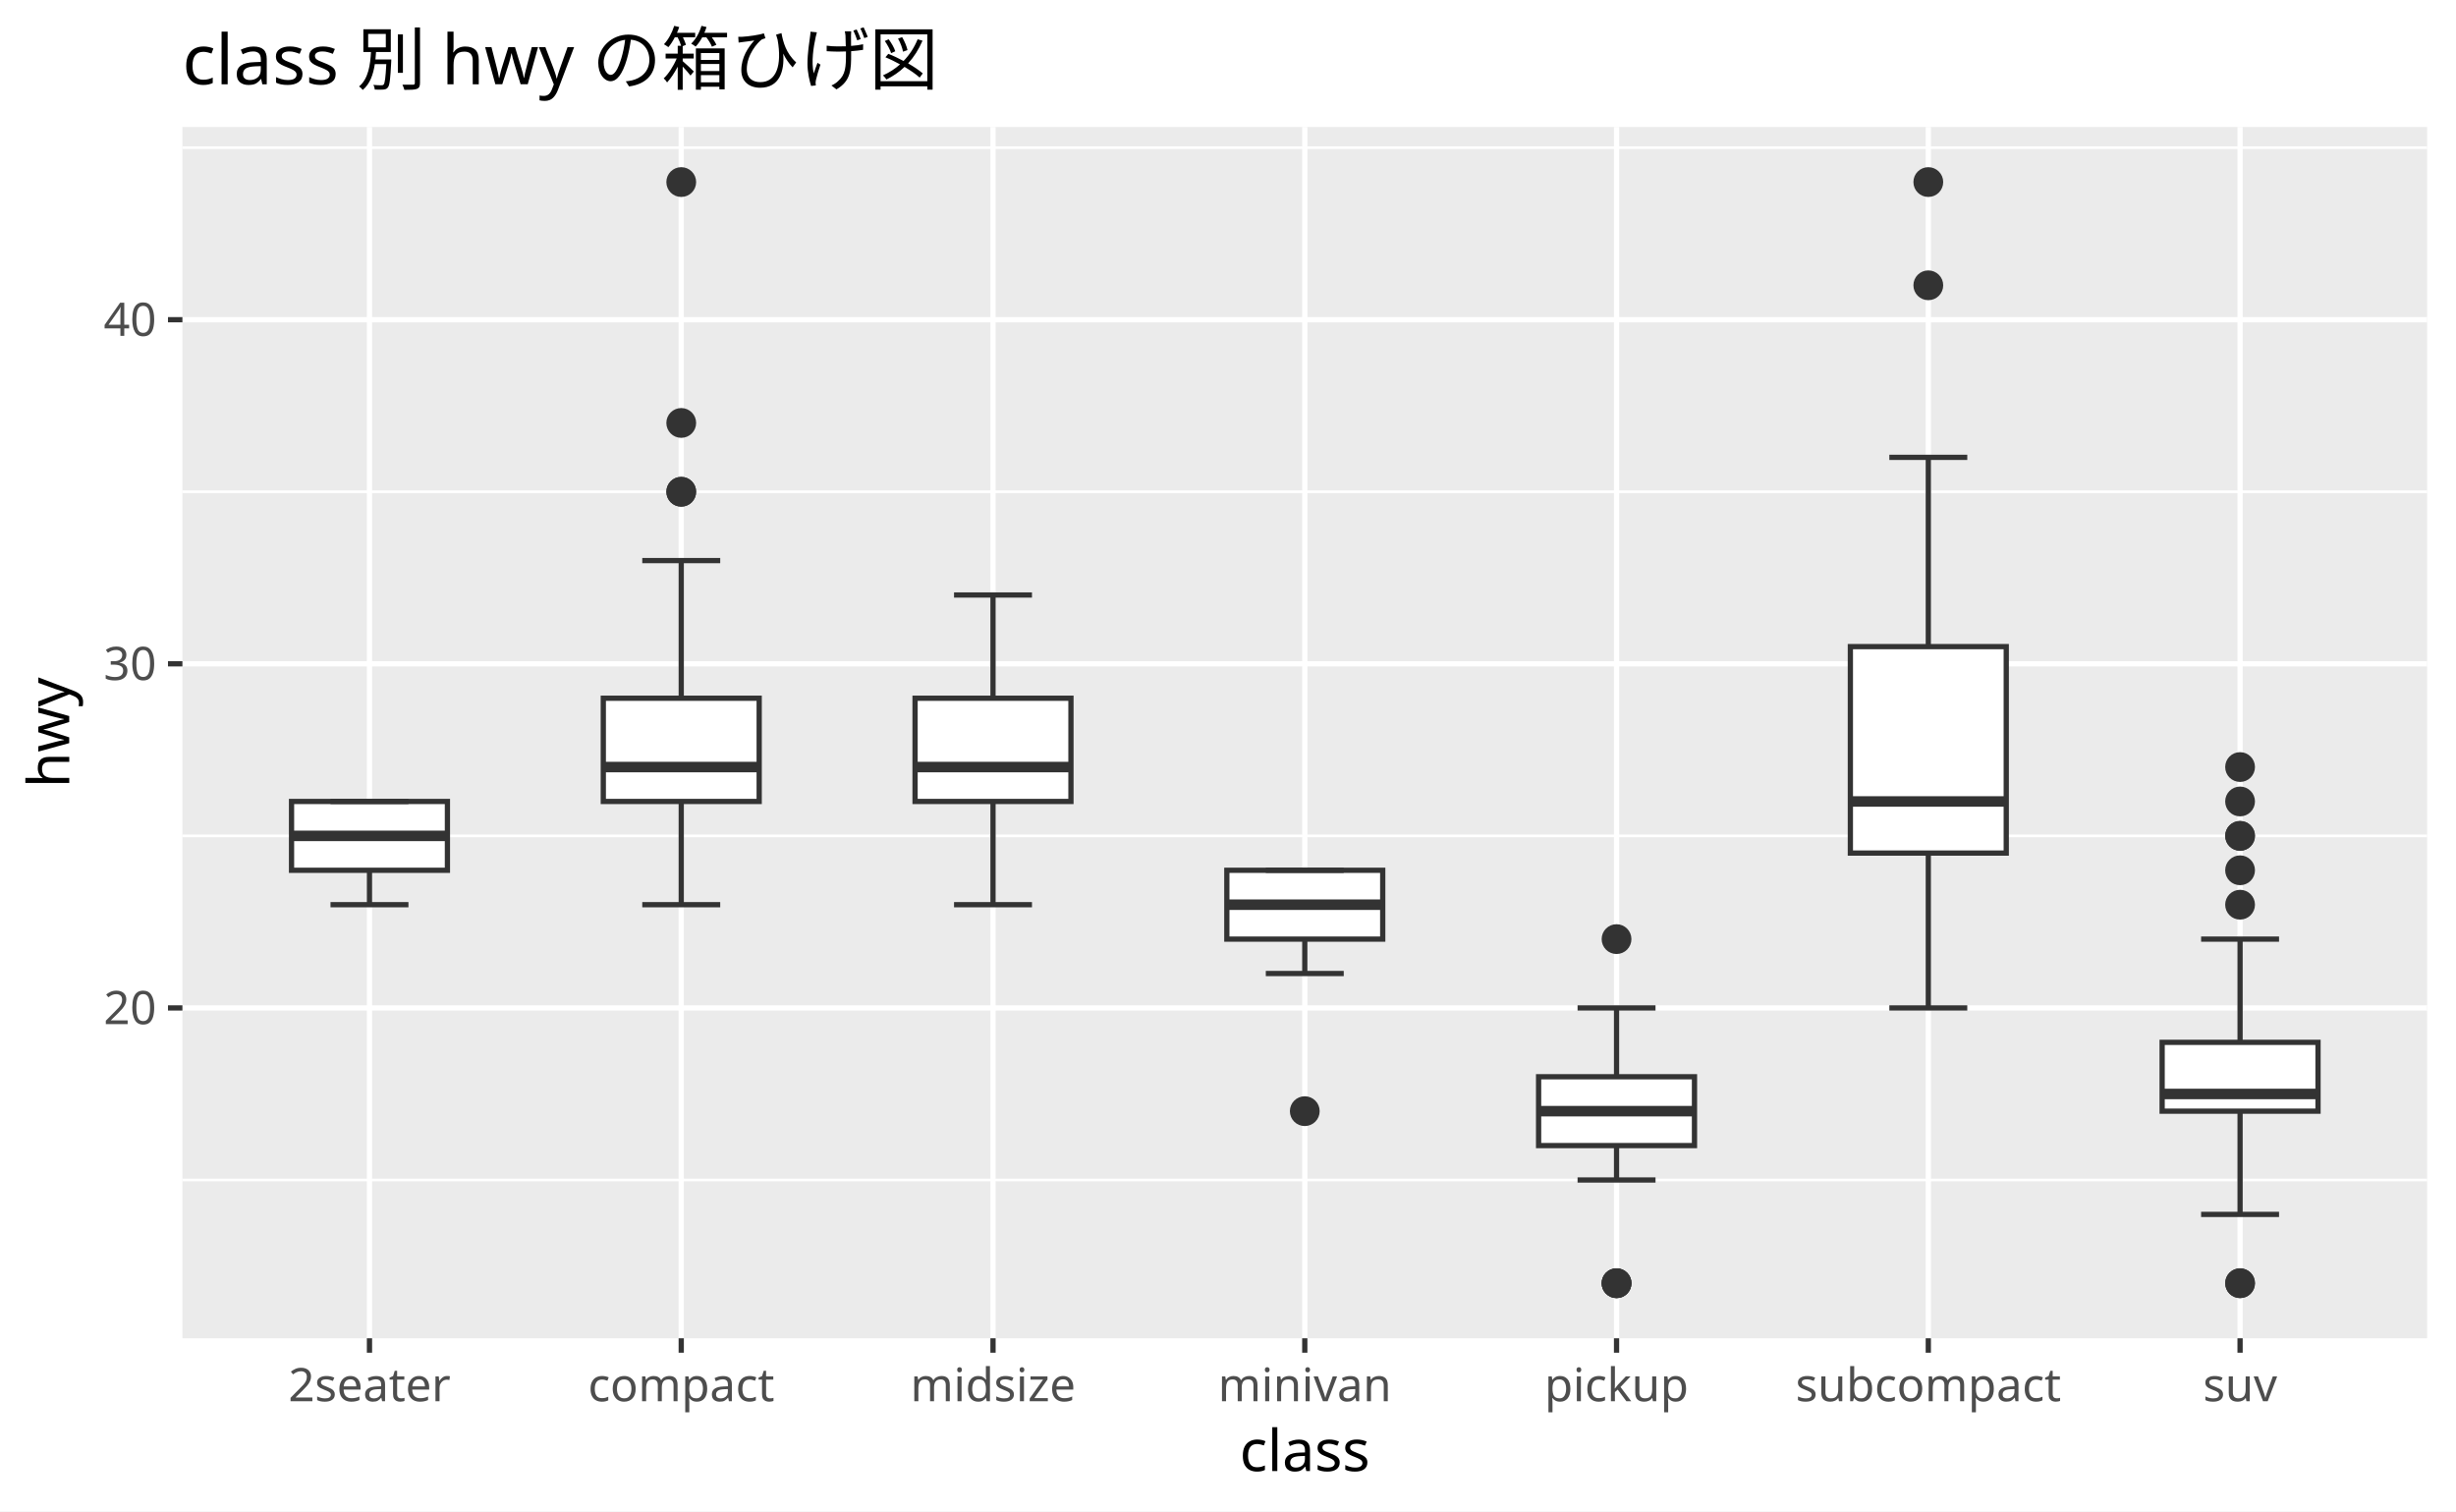
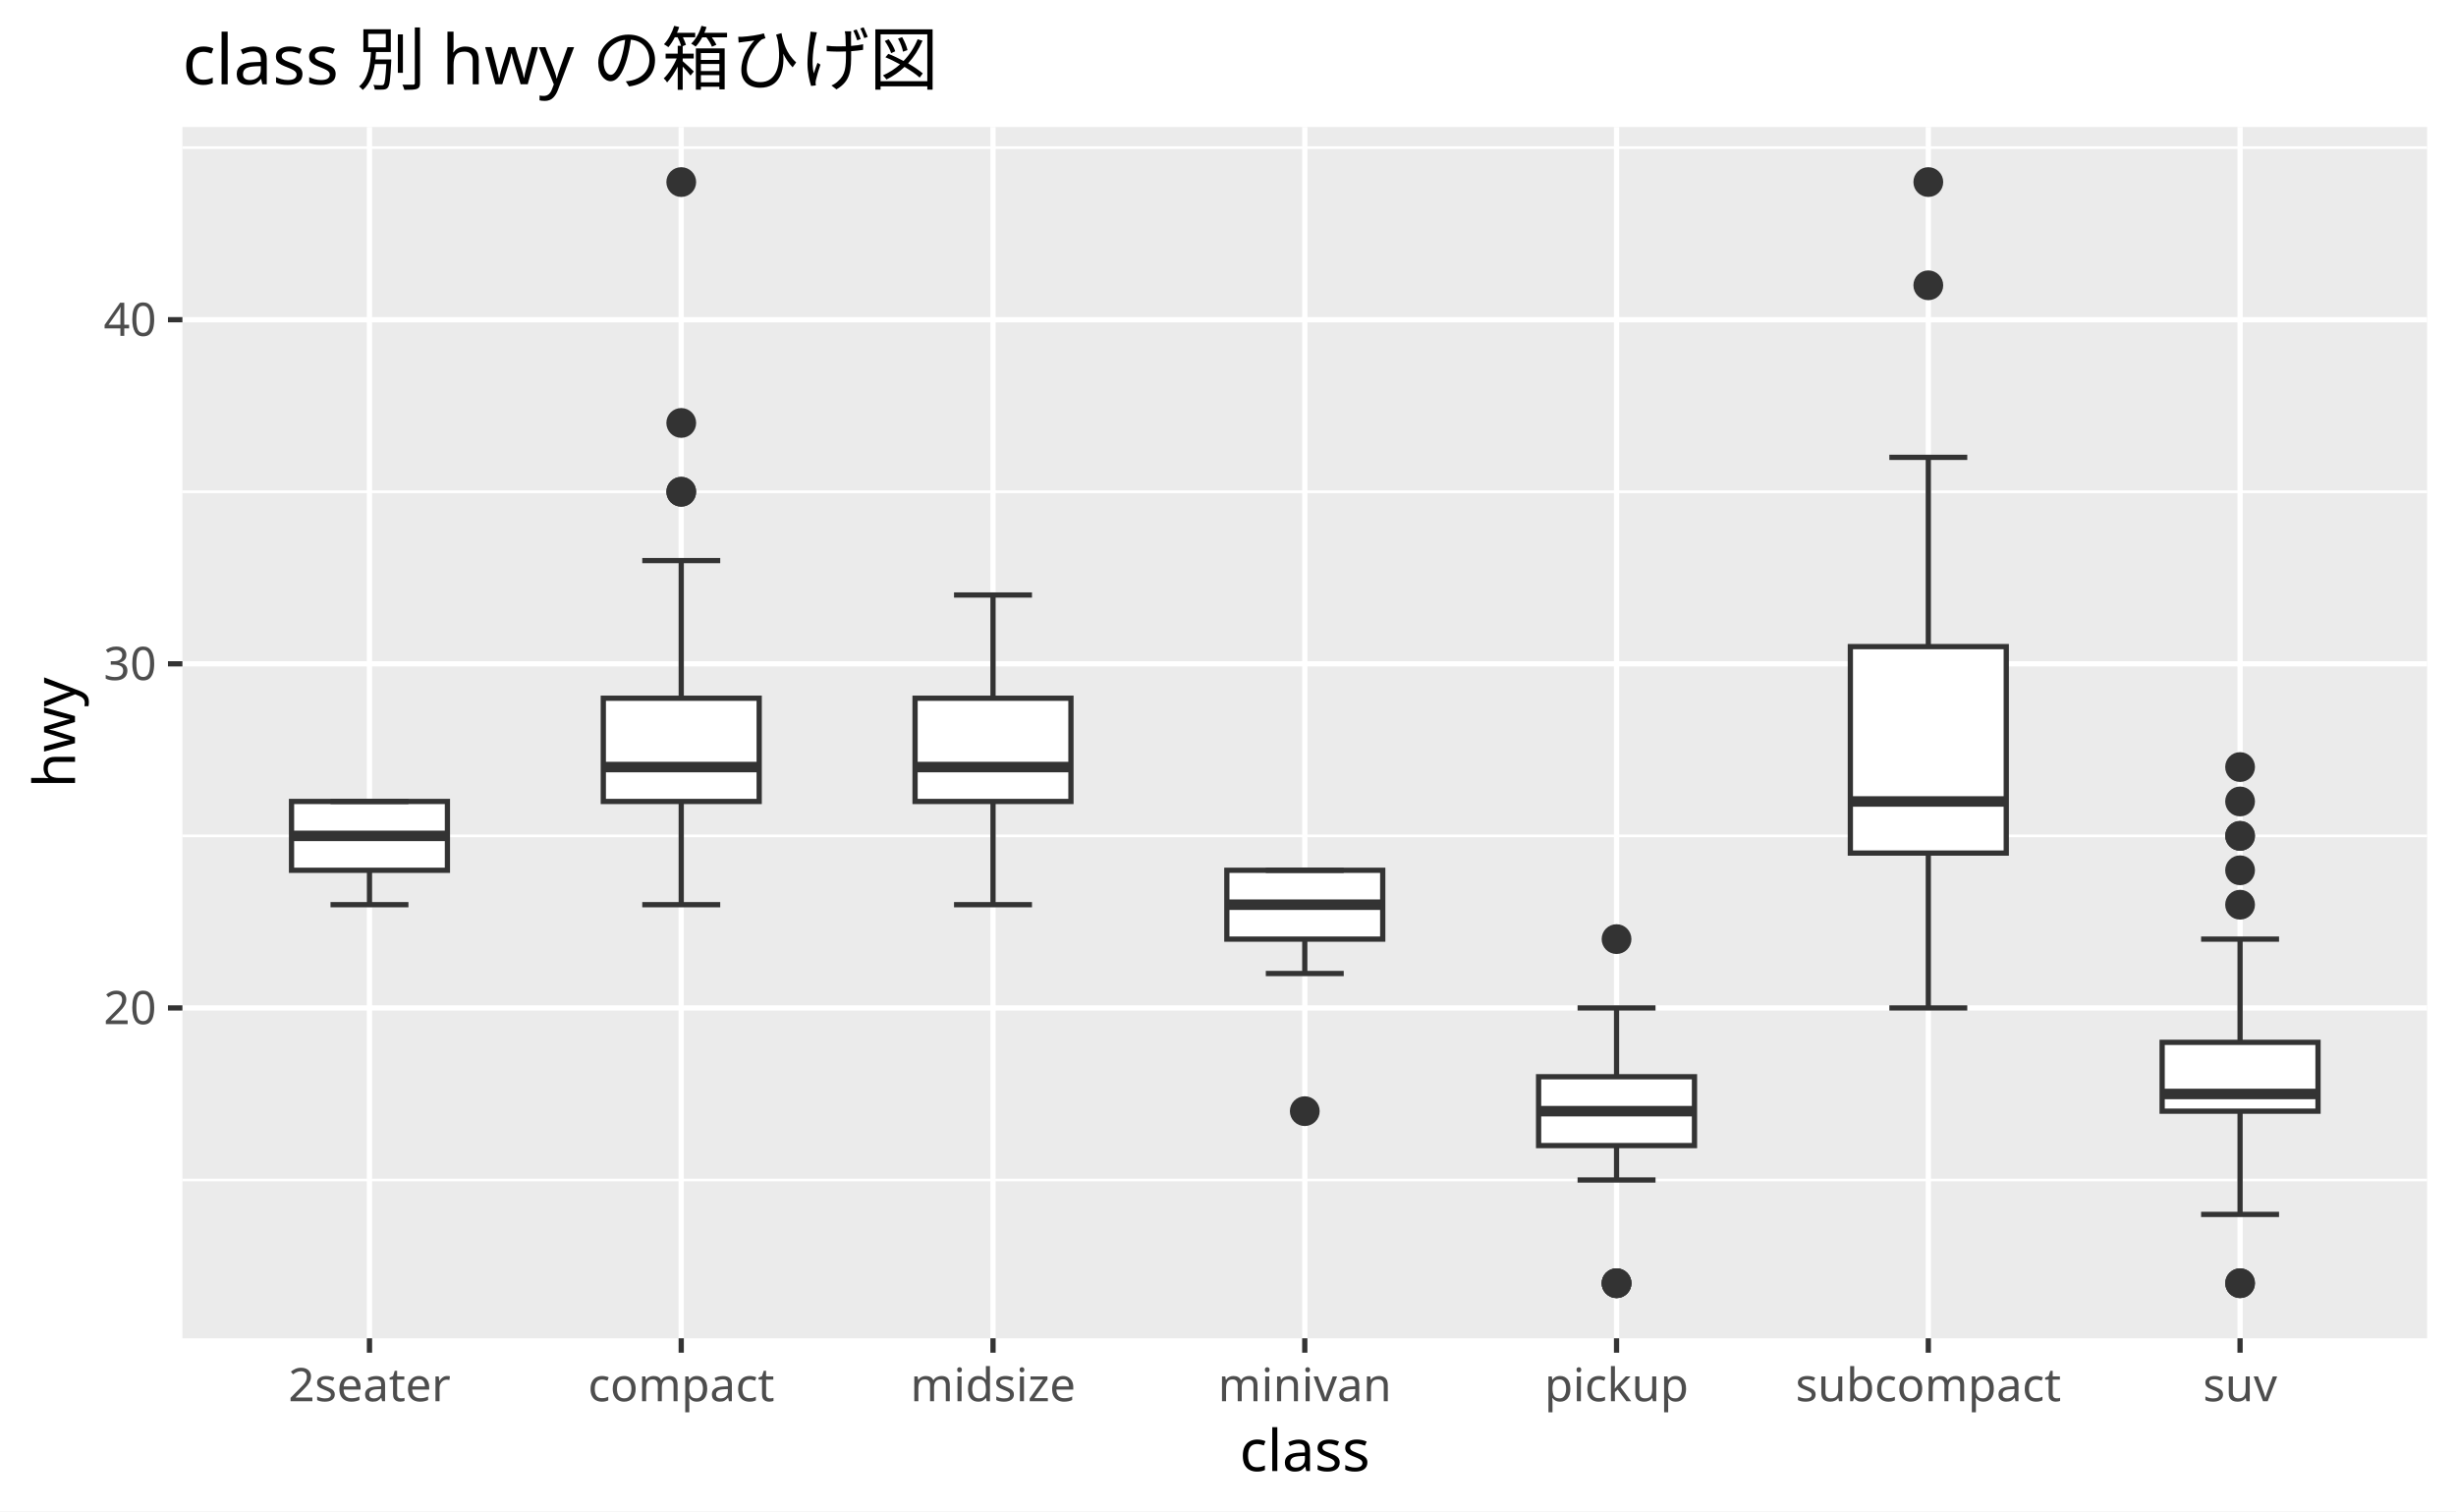
<svg xmlns="http://www.w3.org/2000/svg" width="624" height="384" viewBox="0 0 624 384">
  <rect x="0.0" y="0.0" width="624.0" height="384.0" fill="#ffffff" fill-opacity="1.0" stroke="none" />
  <rect x="46.347" y="32.267" width="570.32" height="307.733" fill="#ebebeb" fill-opacity="1.0" stroke="none" />
  <line x1="93.873" y1="32.267" x2="93.873" y2="340.0" stroke="#ffffff" stroke-width="1.333" />
  <line x1="173.084" y1="32.267" x2="173.084" y2="340.0" stroke="#ffffff" stroke-width="1.333" />
  <line x1="252.296" y1="32.267" x2="252.296" y2="340.0" stroke="#ffffff" stroke-width="1.333" />
  <line x1="331.507" y1="32.267" x2="331.507" y2="340.0" stroke="#ffffff" stroke-width="1.333" />
  <line x1="410.718" y1="32.267" x2="410.718" y2="340.0" stroke="#ffffff" stroke-width="1.333" />
  <line x1="489.929" y1="32.267" x2="489.929" y2="340.0" stroke="#ffffff" stroke-width="1.333" />
  <line x1="569.14" y1="32.267" x2="569.14" y2="340.0" stroke="#ffffff" stroke-width="1.333" />
  <line x1="46.347" y1="299.785" x2="616.667" y2="299.785" stroke="#ffffff" stroke-width="0.667" />
  <line x1="46.347" y1="212.361" x2="616.667" y2="212.361" stroke="#ffffff" stroke-width="0.667" />
  <line x1="46.347" y1="124.936" x2="616.667" y2="124.936" stroke="#ffffff" stroke-width="0.667" />
  <line x1="46.347" y1="37.512" x2="616.667" y2="37.512" stroke="#ffffff" stroke-width="0.667" />
  <line x1="46.347" y1="256.073" x2="616.667" y2="256.073" stroke="#ffffff" stroke-width="1.333" />
  <line x1="46.347" y1="168.648" x2="616.667" y2="168.648" stroke="#ffffff" stroke-width="1.333" />
  <line x1="46.347" y1="81.224" x2="616.667" y2="81.224" stroke="#ffffff" stroke-width="1.333" />
  <line x1="93.873" y1="340.0" x2="93.873" y2="343.667" stroke="#333333" stroke-width="1.333" />
  <text x="93.873" y="355.987" fill="#4d4d4d" font-size="11.733" font-family="sans-serif" text-anchor="middle">2seater</text>
  <line x1="173.084" y1="340.0" x2="173.084" y2="343.667" stroke="#333333" stroke-width="1.333" />
  <text x="173.084" y="355.987" fill="#4d4d4d" font-size="11.733" font-family="sans-serif" text-anchor="middle">compact</text>
  <line x1="252.296" y1="340.0" x2="252.296" y2="343.667" stroke="#333333" stroke-width="1.333" />
  <text x="252.296" y="355.987" fill="#4d4d4d" font-size="11.733" font-family="sans-serif" text-anchor="middle">midsize</text>
  <line x1="331.507" y1="340.0" x2="331.507" y2="343.667" stroke="#333333" stroke-width="1.333" />
  <text x="331.507" y="355.987" fill="#4d4d4d" font-size="11.733" font-family="sans-serif" text-anchor="middle">minivan</text>
  <line x1="410.718" y1="340.0" x2="410.718" y2="343.667" stroke="#333333" stroke-width="1.333" />
  <text x="410.718" y="355.987" fill="#4d4d4d" font-size="11.733" font-family="sans-serif" text-anchor="middle">pickup</text>
  <line x1="489.929" y1="340.0" x2="489.929" y2="343.667" stroke="#333333" stroke-width="1.333" />
  <text x="489.929" y="355.987" fill="#4d4d4d" font-size="11.733" font-family="sans-serif" text-anchor="middle">subcompact</text>
  <line x1="569.14" y1="340.0" x2="569.14" y2="343.667" stroke="#333333" stroke-width="1.333" />
  <text x="569.14" y="355.987" fill="#4d4d4d" font-size="11.733" font-family="sans-serif" text-anchor="middle">suv</text>
  <line x1="46.347" y1="256.073" x2="42.68" y2="256.073" stroke="#333333" stroke-width="1.333" />
  <text x="39.747" y="260.179" fill="#4d4d4d" font-size="11.733" font-family="sans-serif" text-anchor="end">20</text>
  <line x1="46.347" y1="168.648" x2="42.68" y2="168.648" stroke="#333333" stroke-width="1.333" />
  <text x="39.747" y="172.755" fill="#4d4d4d" font-size="11.733" font-family="sans-serif" text-anchor="end">30</text>
  <line x1="46.347" y1="81.224" x2="42.68" y2="81.224" stroke="#333333" stroke-width="1.333" />
  <text x="39.747" y="85.331" fill="#4d4d4d" font-size="11.733" font-family="sans-serif" text-anchor="end">40</text>
  <text x="46.347" y="21.413" fill="#000000" font-size="17.6" font-family="sans-serif" text-anchor="start">class 別 hwy の箱ひげ図</text>
  <text x="331.507" y="373.733" fill="#000000" font-size="14.667" font-family="sans-serif" text-anchor="middle">class</text>
-   <text x="17.6" y="186.133" fill="#000000" font-size="14.667" font-family="sans-serif" text-anchor="middle" transform="rotate(-90.0 17.6 186.1333)">hwy</text>
+   <text x="19.067" y="186.133" fill="#000000" font-size="14.667" font-family="sans-serif" text-anchor="middle" transform="rotate(-90.0 19.06667 186.1333)">hwy</text>
  <rect x="74.071" y="203.618" width="39.606" height="17.485" fill="#ffffff" fill-opacity="1.0" stroke="#333333" stroke-width="1.333" />
  <line x1="74.071" y1="212.361" x2="113.676" y2="212.361" stroke="#333333" stroke-width="2.667" />
  <line x1="93.873" y1="221.103" x2="93.873" y2="229.845" stroke="#333333" stroke-width="1.333" />
  <line x1="93.873" y1="203.618" x2="93.873" y2="203.618" stroke="#333333" stroke-width="1.333" />
  <line x1="83.972" y1="229.845" x2="103.775" y2="229.845" stroke="#333333" stroke-width="1.333" />
  <line x1="83.972" y1="203.618" x2="103.775" y2="203.618" stroke="#333333" stroke-width="1.333" />
  <rect x="153.282" y="177.391" width="39.606" height="26.227" fill="#ffffff" fill-opacity="1.0" stroke="#333333" stroke-width="1.333" />
  <line x1="153.282" y1="194.876" x2="192.887" y2="194.876" stroke="#333333" stroke-width="2.667" />
  <line x1="173.084" y1="203.618" x2="173.084" y2="229.845" stroke="#333333" stroke-width="1.333" />
  <line x1="173.084" y1="177.391" x2="173.084" y2="142.421" stroke="#333333" stroke-width="1.333" />
  <line x1="163.183" y1="229.845" x2="182.986" y2="229.845" stroke="#333333" stroke-width="1.333" />
  <line x1="163.183" y1="142.421" x2="182.986" y2="142.421" stroke="#333333" stroke-width="1.333" />
  <circle cx="173.084" cy="124.936" r="3.118" fill="#333333" fill-opacity="1.0" stroke="#333333" stroke-width="1.333" />
  <circle cx="173.084" cy="124.936" r="3.118" fill="#333333" fill-opacity="1.0" stroke="#333333" stroke-width="1.333" />
  <circle cx="173.084" cy="107.452" r="3.118" fill="#333333" fill-opacity="1.0" stroke="#333333" stroke-width="1.333" />
  <circle cx="173.084" cy="46.255" r="3.118" fill="#333333" fill-opacity="1.0" stroke="#333333" stroke-width="1.333" />
  <rect x="232.493" y="177.391" width="39.606" height="26.227" fill="#ffffff" fill-opacity="1.0" stroke="#333333" stroke-width="1.333" />
  <line x1="232.493" y1="194.876" x2="272.098" y2="194.876" stroke="#333333" stroke-width="2.667" />
  <line x1="252.296" y1="203.618" x2="252.296" y2="229.845" stroke="#333333" stroke-width="1.333" />
  <line x1="252.296" y1="177.391" x2="252.296" y2="151.164" stroke="#333333" stroke-width="1.333" />
  <line x1="242.394" y1="229.845" x2="262.197" y2="229.845" stroke="#333333" stroke-width="1.333" />
  <line x1="242.394" y1="151.164" x2="262.197" y2="151.164" stroke="#333333" stroke-width="1.333" />
  <rect x="311.704" y="221.103" width="39.606" height="17.485" fill="#ffffff" fill-opacity="1.0" stroke="#333333" stroke-width="1.333" />
  <line x1="311.704" y1="229.845" x2="351.309" y2="229.845" stroke="#333333" stroke-width="2.667" />
  <line x1="331.507" y1="238.588" x2="331.507" y2="247.33" stroke="#333333" stroke-width="1.333" />
  <line x1="331.507" y1="221.103" x2="331.507" y2="221.103" stroke="#333333" stroke-width="1.333" />
  <line x1="321.605" y1="247.33" x2="341.408" y2="247.33" stroke="#333333" stroke-width="1.333" />
  <line x1="321.605" y1="221.103" x2="341.408" y2="221.103" stroke="#333333" stroke-width="1.333" />
  <circle cx="331.507" cy="282.3" r="3.118" fill="#333333" fill-opacity="1.0" stroke="#333333" stroke-width="1.333" />
  <rect x="390.915" y="273.558" width="39.606" height="17.485" fill="#ffffff" fill-opacity="1.0" stroke="#333333" stroke-width="1.333" />
  <line x1="390.915" y1="282.3" x2="430.521" y2="282.3" stroke="#333333" stroke-width="2.667" />
  <line x1="410.718" y1="291.042" x2="410.718" y2="299.785" stroke="#333333" stroke-width="1.333" />
  <line x1="410.718" y1="273.558" x2="410.718" y2="256.073" stroke="#333333" stroke-width="1.333" />
  <line x1="400.816" y1="299.785" x2="420.619" y2="299.785" stroke="#333333" stroke-width="1.333" />
  <line x1="400.816" y1="256.073" x2="420.619" y2="256.073" stroke="#333333" stroke-width="1.333" />
  <circle cx="410.718" cy="326.012" r="3.118" fill="#333333" fill-opacity="1.0" stroke="#333333" stroke-width="1.333" />
  <circle cx="410.718" cy="326.012" r="3.118" fill="#333333" fill-opacity="1.0" stroke="#333333" stroke-width="1.333" />
  <circle cx="410.718" cy="326.012" r="3.118" fill="#333333" fill-opacity="1.0" stroke="#333333" stroke-width="1.333" />
  <circle cx="410.718" cy="238.588" r="3.118" fill="#333333" fill-opacity="1.0" stroke="#333333" stroke-width="1.333" />
  <rect x="470.126" y="164.277" width="39.606" height="52.455" fill="#ffffff" fill-opacity="1.0" stroke="#333333" stroke-width="1.333" />
  <line x1="470.126" y1="203.618" x2="509.732" y2="203.618" stroke="#333333" stroke-width="2.667" />
  <line x1="489.929" y1="216.732" x2="489.929" y2="256.073" stroke="#333333" stroke-width="1.333" />
  <line x1="489.929" y1="164.277" x2="489.929" y2="116.194" stroke="#333333" stroke-width="1.333" />
  <line x1="480.027" y1="256.073" x2="499.83" y2="256.073" stroke="#333333" stroke-width="1.333" />
  <line x1="480.027" y1="116.194" x2="499.83" y2="116.194" stroke="#333333" stroke-width="1.333" />
  <circle cx="489.929" cy="72.482" r="3.118" fill="#333333" fill-opacity="1.0" stroke="#333333" stroke-width="1.333" />
  <circle cx="489.929" cy="46.255" r="3.118" fill="#333333" fill-opacity="1.0" stroke="#333333" stroke-width="1.333" />
  <rect x="549.337" y="264.815" width="39.606" height="17.485" fill="#ffffff" fill-opacity="1.0" stroke="#333333" stroke-width="1.333" />
  <line x1="549.337" y1="277.929" x2="588.943" y2="277.929" stroke="#333333" stroke-width="2.667" />
  <line x1="569.14" y1="282.3" x2="569.14" y2="308.527" stroke="#333333" stroke-width="1.333" />
  <line x1="569.14" y1="264.815" x2="569.14" y2="238.588" stroke="#333333" stroke-width="1.333" />
  <line x1="559.239" y1="308.527" x2="579.041" y2="308.527" stroke="#333333" stroke-width="1.333" />
  <line x1="559.239" y1="238.588" x2="579.041" y2="238.588" stroke="#333333" stroke-width="1.333" />
  <circle cx="569.14" cy="326.012" r="3.118" fill="#333333" fill-opacity="1.0" stroke="#333333" stroke-width="1.333" />
  <circle cx="569.14" cy="326.012" r="3.118" fill="#333333" fill-opacity="1.0" stroke="#333333" stroke-width="1.333" />
  <circle cx="569.14" cy="229.845" r="3.118" fill="#333333" fill-opacity="1.0" stroke="#333333" stroke-width="1.333" />
  <circle cx="569.14" cy="221.103" r="3.118" fill="#333333" fill-opacity="1.0" stroke="#333333" stroke-width="1.333" />
  <circle cx="569.14" cy="212.361" r="3.118" fill="#333333" fill-opacity="1.0" stroke="#333333" stroke-width="1.333" />
  <circle cx="569.14" cy="212.361" r="3.118" fill="#333333" fill-opacity="1.0" stroke="#333333" stroke-width="1.333" />
  <circle cx="569.14" cy="203.618" r="3.118" fill="#333333" fill-opacity="1.0" stroke="#333333" stroke-width="1.333" />
  <circle cx="569.14" cy="194.876" r="3.118" fill="#333333" fill-opacity="1.0" stroke="#333333" stroke-width="1.333" />
</svg>
